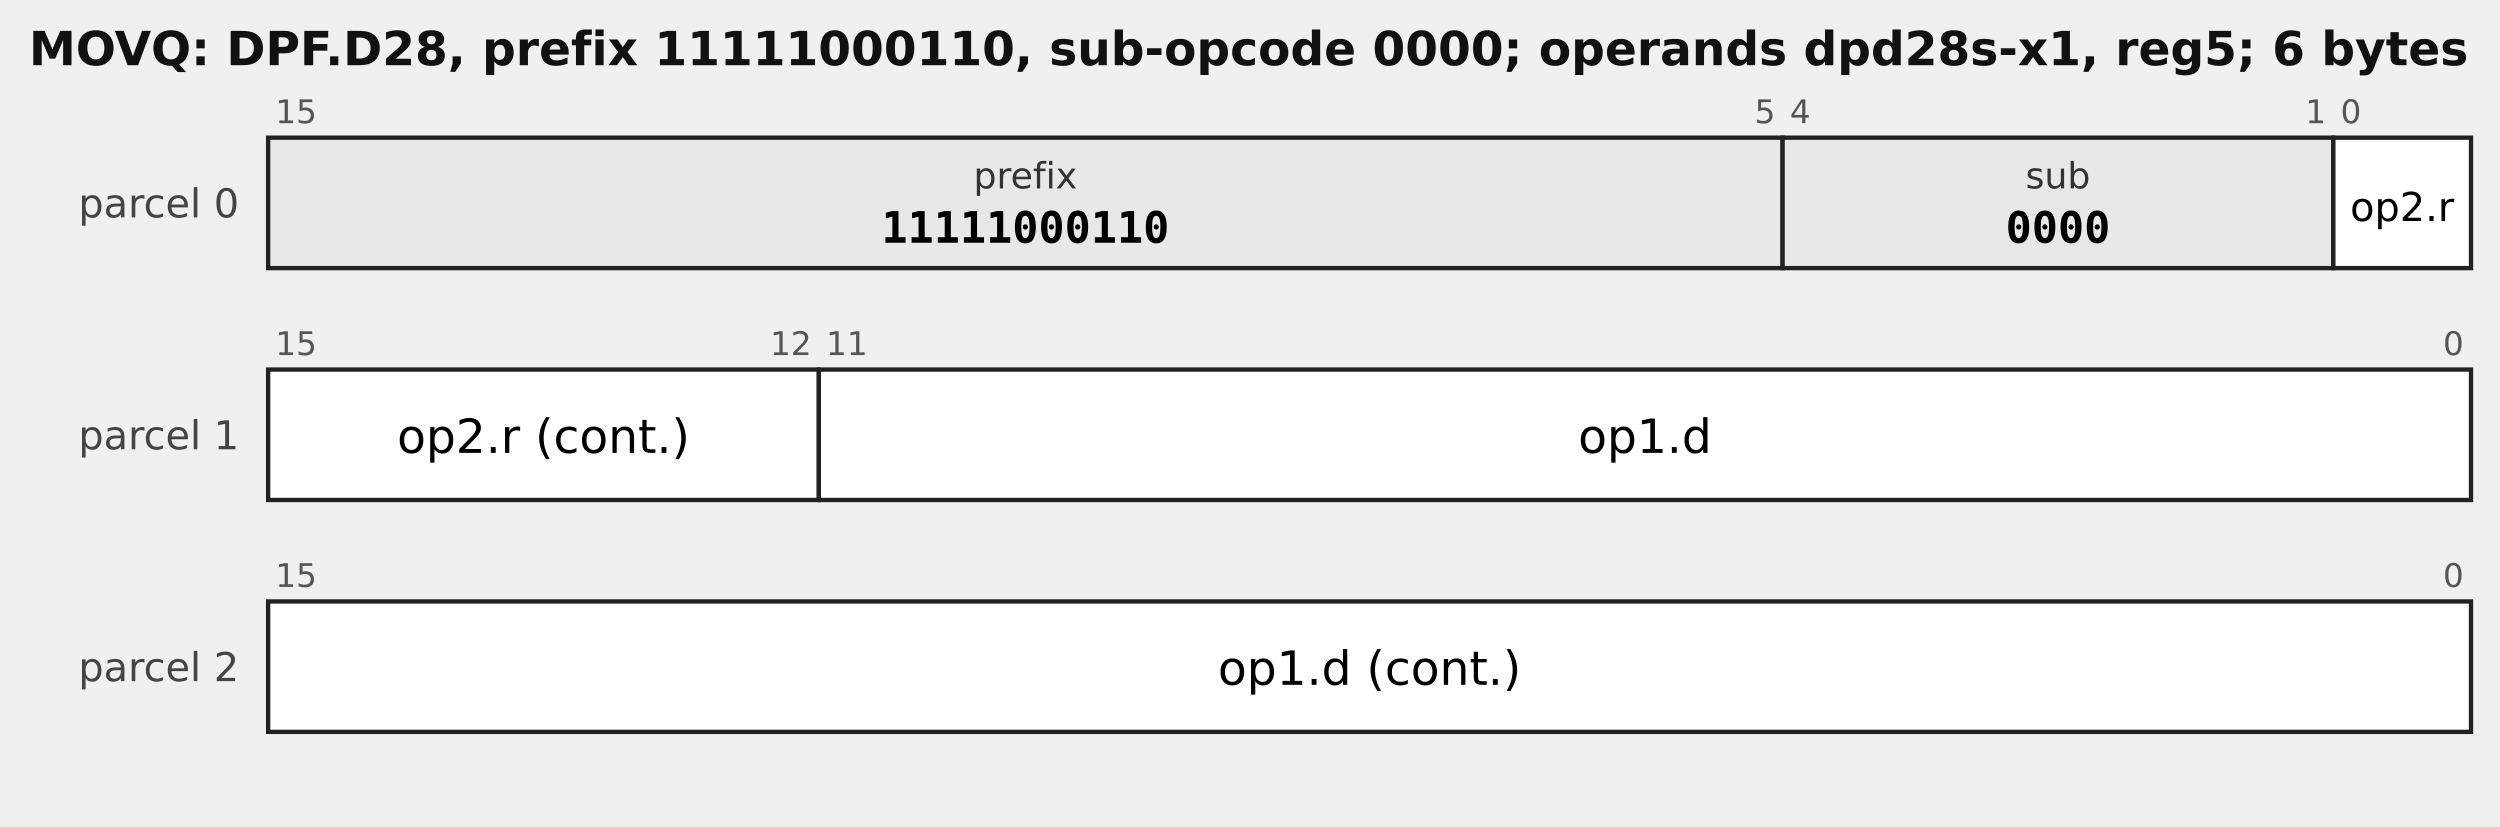
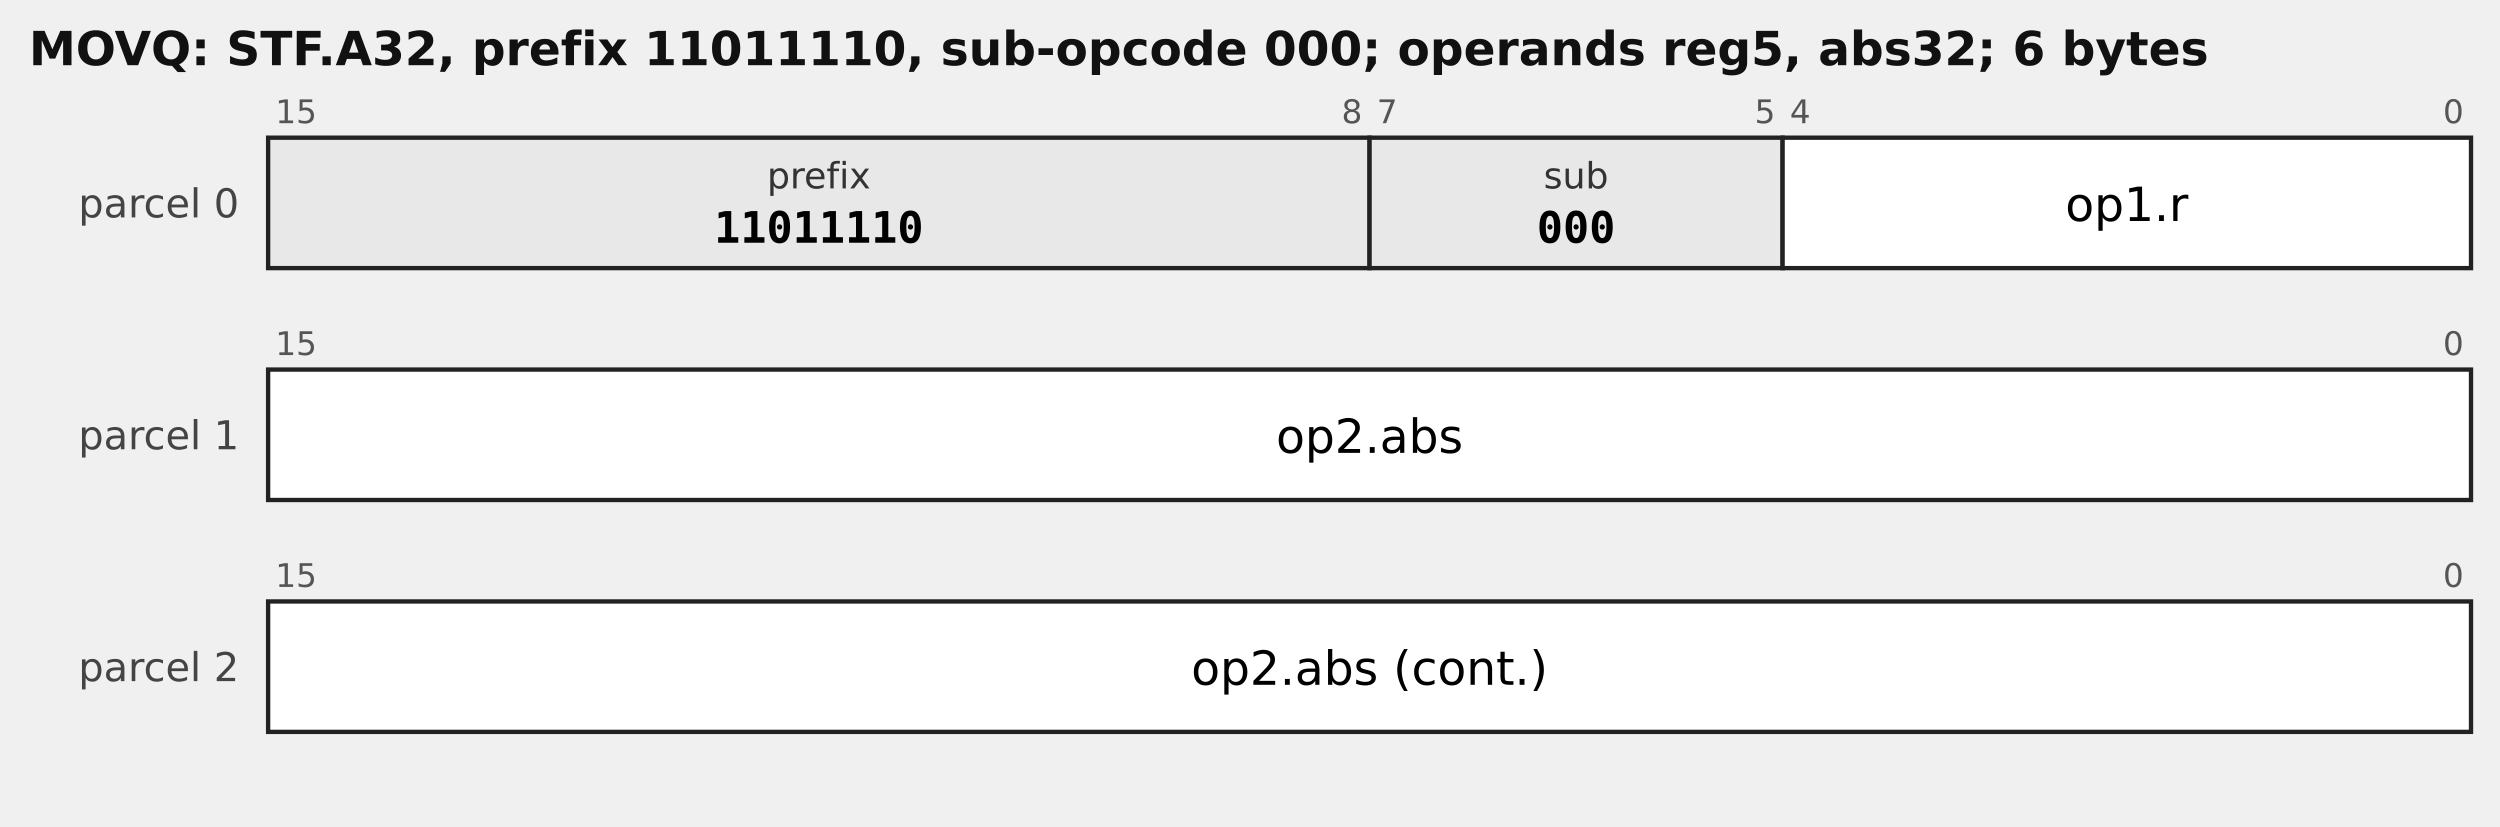
<svg xmlns="http://www.w3.org/2000/svg" width="690" height="228" viewBox="0 0 690 228" font-family="DejaVu Sans, sans-serif">
-   <text x="8" y="18" font-size="13" font-weight="bold" fill="#111">MOVQ: DPF.D28, prefix 11111000110, sub-opcode 0000; operands dpd28s-x1, reg5; 6 bytes</text>
+   <text x="8" y="18" font-size="13" font-weight="bold" fill="#111">MOVQ: STF.A32, prefix 11011110, sub-opcode 000; operands reg5, abs32; 6 bytes</text>
  <text x="66" y="60" font-size="11" text-anchor="end" fill="#444">parcel 0</text>
-   <rect x="74" y="38" width="418" height="36" fill="#e8e8e8" stroke="#222" stroke-width="1.2" />
+   <rect x="74" y="38" width="304" height="36" fill="#e8e8e8" stroke="#222" stroke-width="1.2" />
  <text x="76" y="34" font-size="9" fill="#555" text-anchor="start">15</text>
+   <text x="376" y="34" font-size="9" fill="#555" text-anchor="end">8</text>
+   <text x="226.0" y="52" font-size="10.0" text-anchor="middle" font-family="DejaVu Sans, sans-serif" fill="#333">prefix</text>
+   <text x="226.0" y="67" font-size="12.0" text-anchor="middle" font-family="DejaVu Sans Mono, monospace" font-weight="bold">11011110</text>
+   <rect x="378" y="38" width="114" height="36" fill="#e8e8e8" stroke="#222" stroke-width="1.2" />
+   <text x="380" y="34" font-size="9" fill="#555" text-anchor="start">7</text>
  <text x="490" y="34" font-size="9" fill="#555" text-anchor="end">5</text>
-   <text x="283.0" y="52" font-size="10.0" text-anchor="middle" font-family="DejaVu Sans, sans-serif" fill="#333">prefix</text>
-   <text x="283.0" y="67" font-size="12.0" text-anchor="middle" font-family="DejaVu Sans Mono, monospace" font-weight="bold">11111000110</text>
-   <rect x="492" y="38" width="152" height="36" fill="#e8e8e8" stroke="#222" stroke-width="1.2" />
+   <text x="435.0" y="52" font-size="10.0" text-anchor="middle" font-family="DejaVu Sans, sans-serif" fill="#333">sub</text>
+   <text x="435.0" y="67" font-size="12.0" text-anchor="middle" font-family="DejaVu Sans Mono, monospace" font-weight="bold">000</text>
+   <rect x="492" y="38" width="190" height="36" fill="#ffffff" stroke="#222" stroke-width="1.2" />
  <text x="494" y="34" font-size="9" fill="#555" text-anchor="start">4</text>
-   <text x="642" y="34" font-size="9" fill="#555" text-anchor="end">1</text>
-   <text x="568.0" y="52" font-size="10.0" text-anchor="middle" font-family="DejaVu Sans, sans-serif" fill="#333">sub</text>
-   <text x="568.0" y="67" font-size="12.0" text-anchor="middle" font-family="DejaVu Sans Mono, monospace" font-weight="bold">0000</text>
-   <rect x="644" y="38" width="38" height="36" fill="#ffffff" stroke="#222" stroke-width="1.2" />
-   <text x="646" y="34" font-size="9" fill="#555" text-anchor="start">0</text>
-   <text x="663.0" y="61" font-size="11.0" text-anchor="middle" font-family="DejaVu Sans, sans-serif">op2.r</text>
+   <text x="680" y="34" font-size="9" fill="#555" text-anchor="end">0</text>
+   <text x="587.0" y="61" font-size="13.0" text-anchor="middle" font-family="DejaVu Sans, sans-serif">op1.r</text>
  <text x="66" y="124" font-size="11" text-anchor="end" fill="#444">parcel 1</text>
-   <rect x="74" y="102" width="152" height="36" fill="#ffffff" stroke="#222" stroke-width="1.2" />
+   <rect x="74" y="102" width="608" height="36" fill="#ffffff" stroke="#222" stroke-width="1.2" />
  <text x="76" y="98" font-size="9" fill="#555" text-anchor="start">15</text>
-   <text x="224" y="98" font-size="9" fill="#555" text-anchor="end">12</text>
-   <text x="150.0" y="125" font-size="13.0" text-anchor="middle" font-family="DejaVu Sans, sans-serif">op2.r (cont.)</text>
-   <rect x="226" y="102" width="456" height="36" fill="#ffffff" stroke="#222" stroke-width="1.2" />
-   <text x="228" y="98" font-size="9" fill="#555" text-anchor="start">11</text>
  <text x="680" y="98" font-size="9" fill="#555" text-anchor="end">0</text>
-   <text x="454.0" y="125" font-size="13.0" text-anchor="middle" font-family="DejaVu Sans, sans-serif">op1.d</text>
+   <text x="378.0" y="125" font-size="13.0" text-anchor="middle" font-family="DejaVu Sans, sans-serif">op2.abs</text>
  <text x="66" y="188" font-size="11" text-anchor="end" fill="#444">parcel 2</text>
  <rect x="74" y="166" width="608" height="36" fill="#ffffff" stroke="#222" stroke-width="1.2" />
  <text x="76" y="162" font-size="9" fill="#555" text-anchor="start">15</text>
  <text x="680" y="162" font-size="9" fill="#555" text-anchor="end">0</text>
-   <text x="378.0" y="189" font-size="13.0" text-anchor="middle" font-family="DejaVu Sans, sans-serif">op1.d (cont.)</text>
+   <text x="378.0" y="189" font-size="13.0" text-anchor="middle" font-family="DejaVu Sans, sans-serif">op2.abs (cont.)</text>
</svg>
